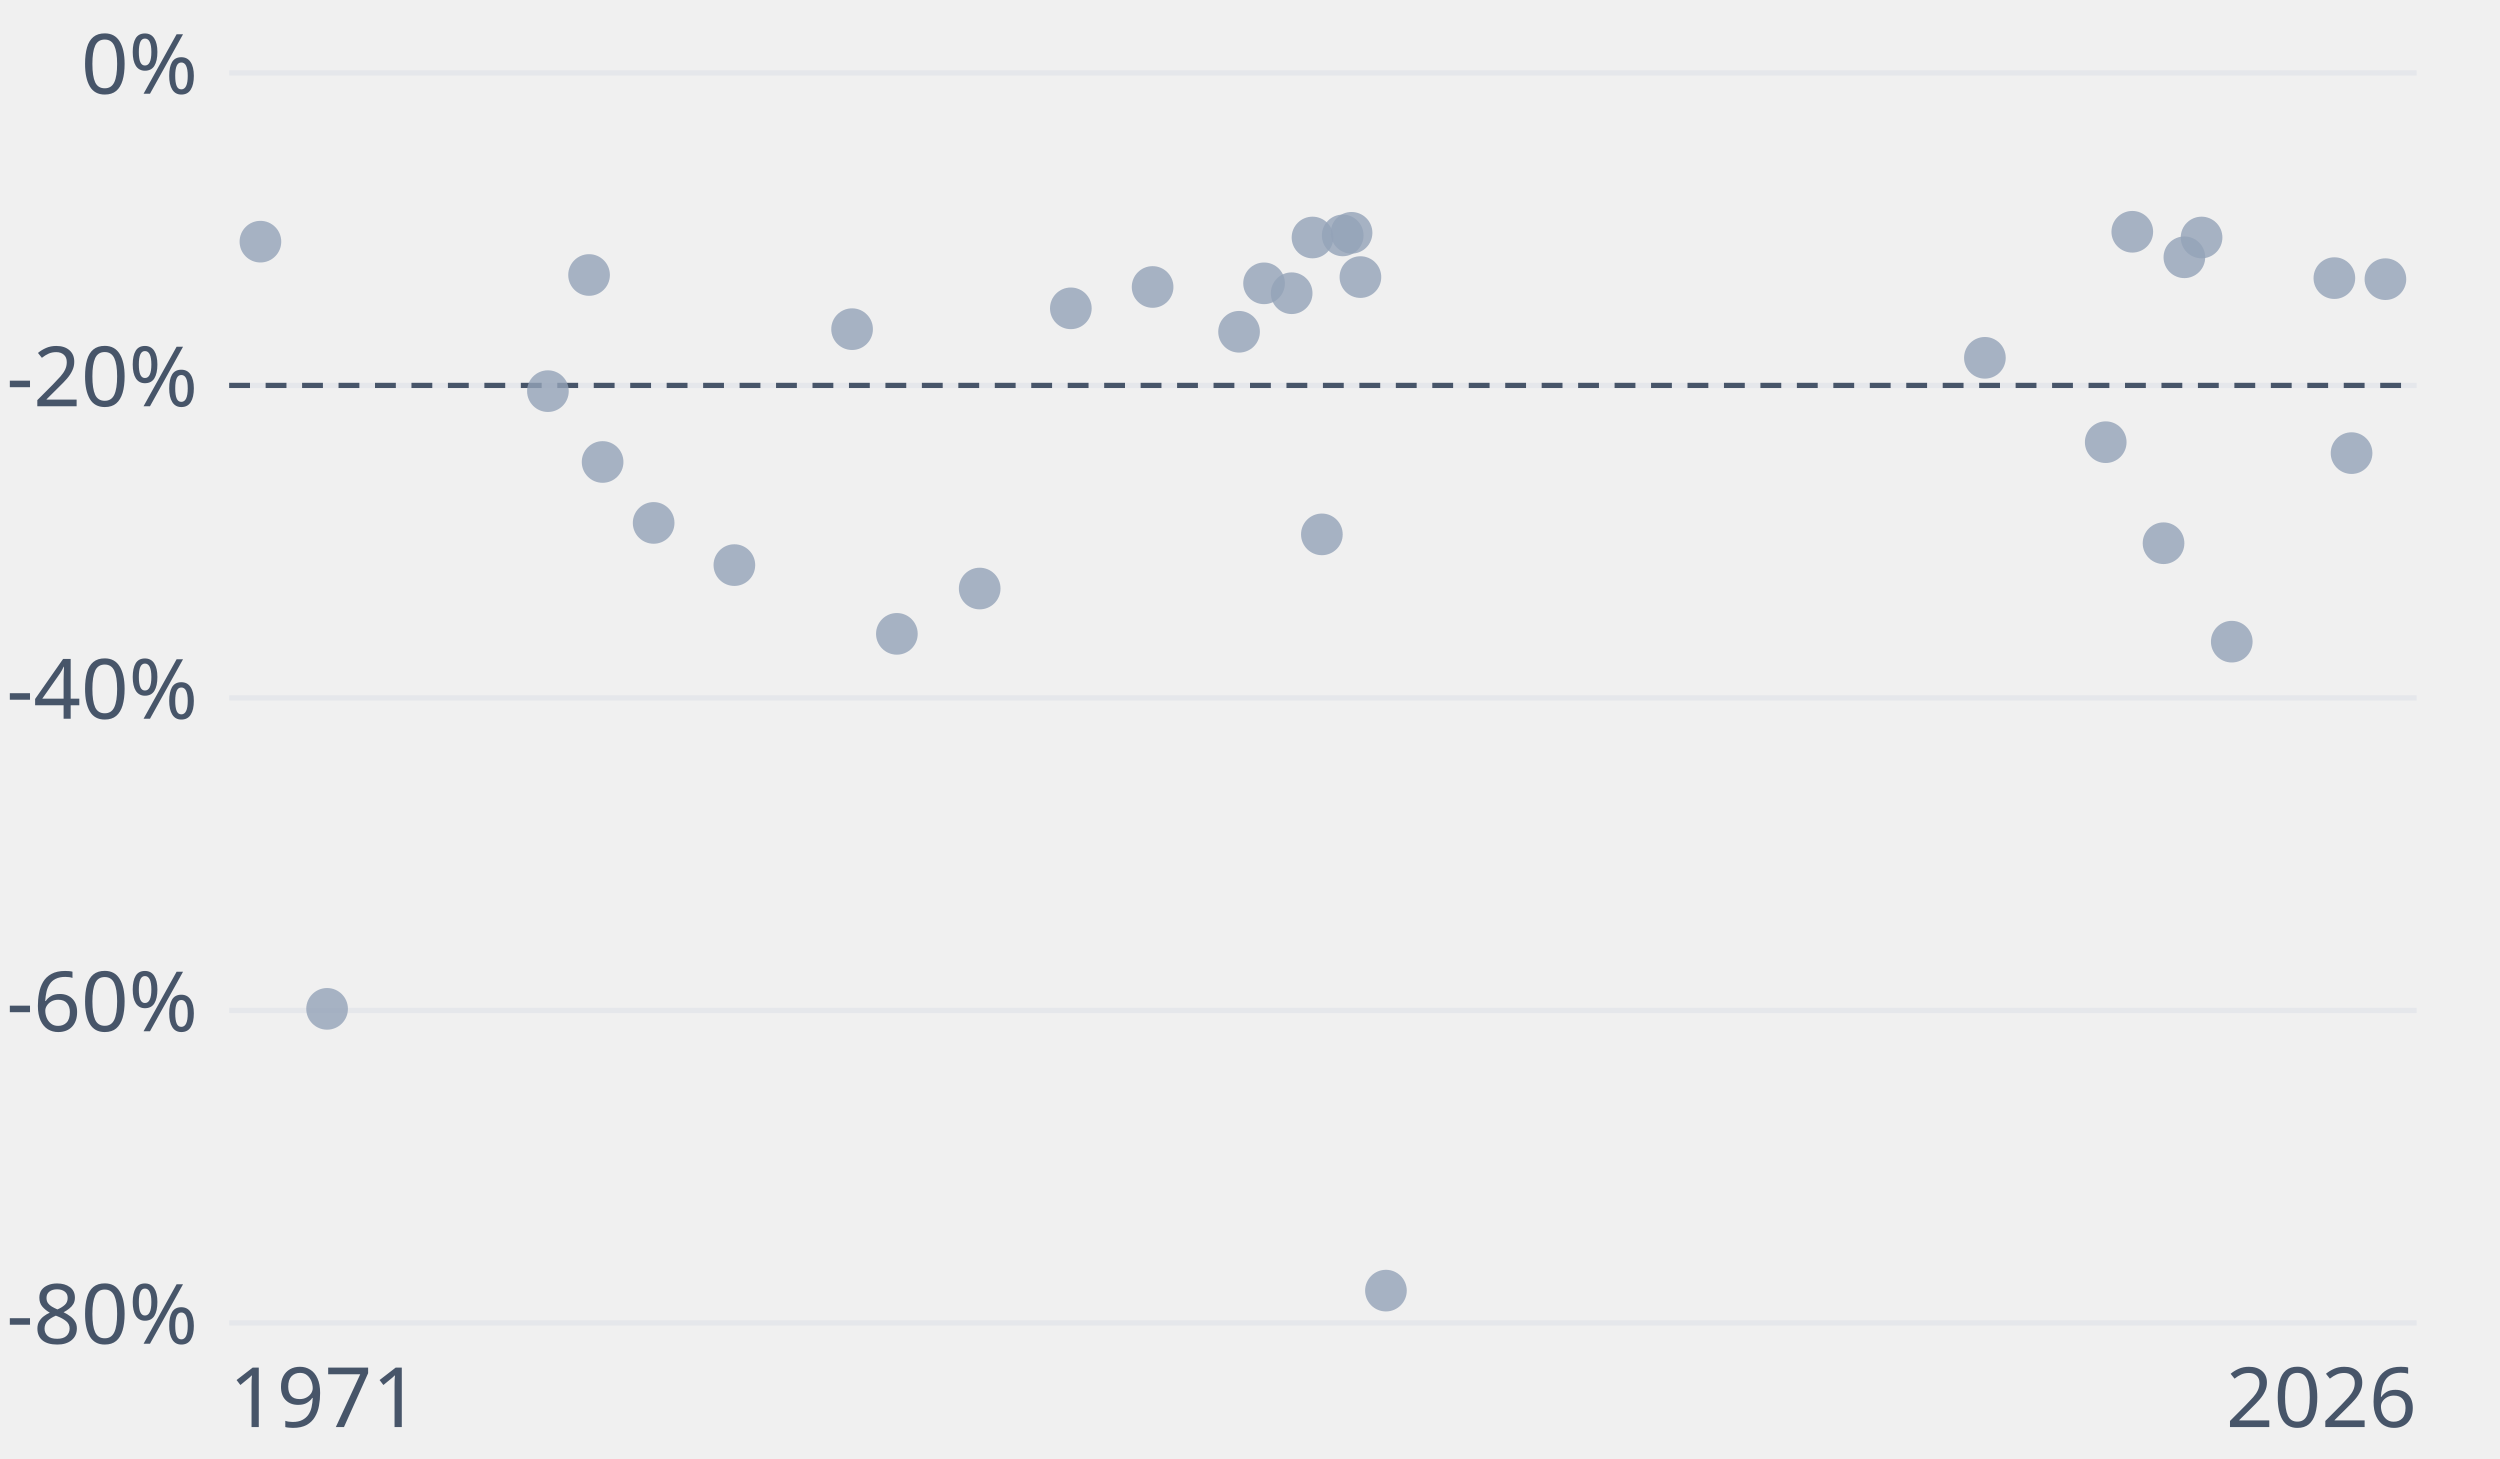
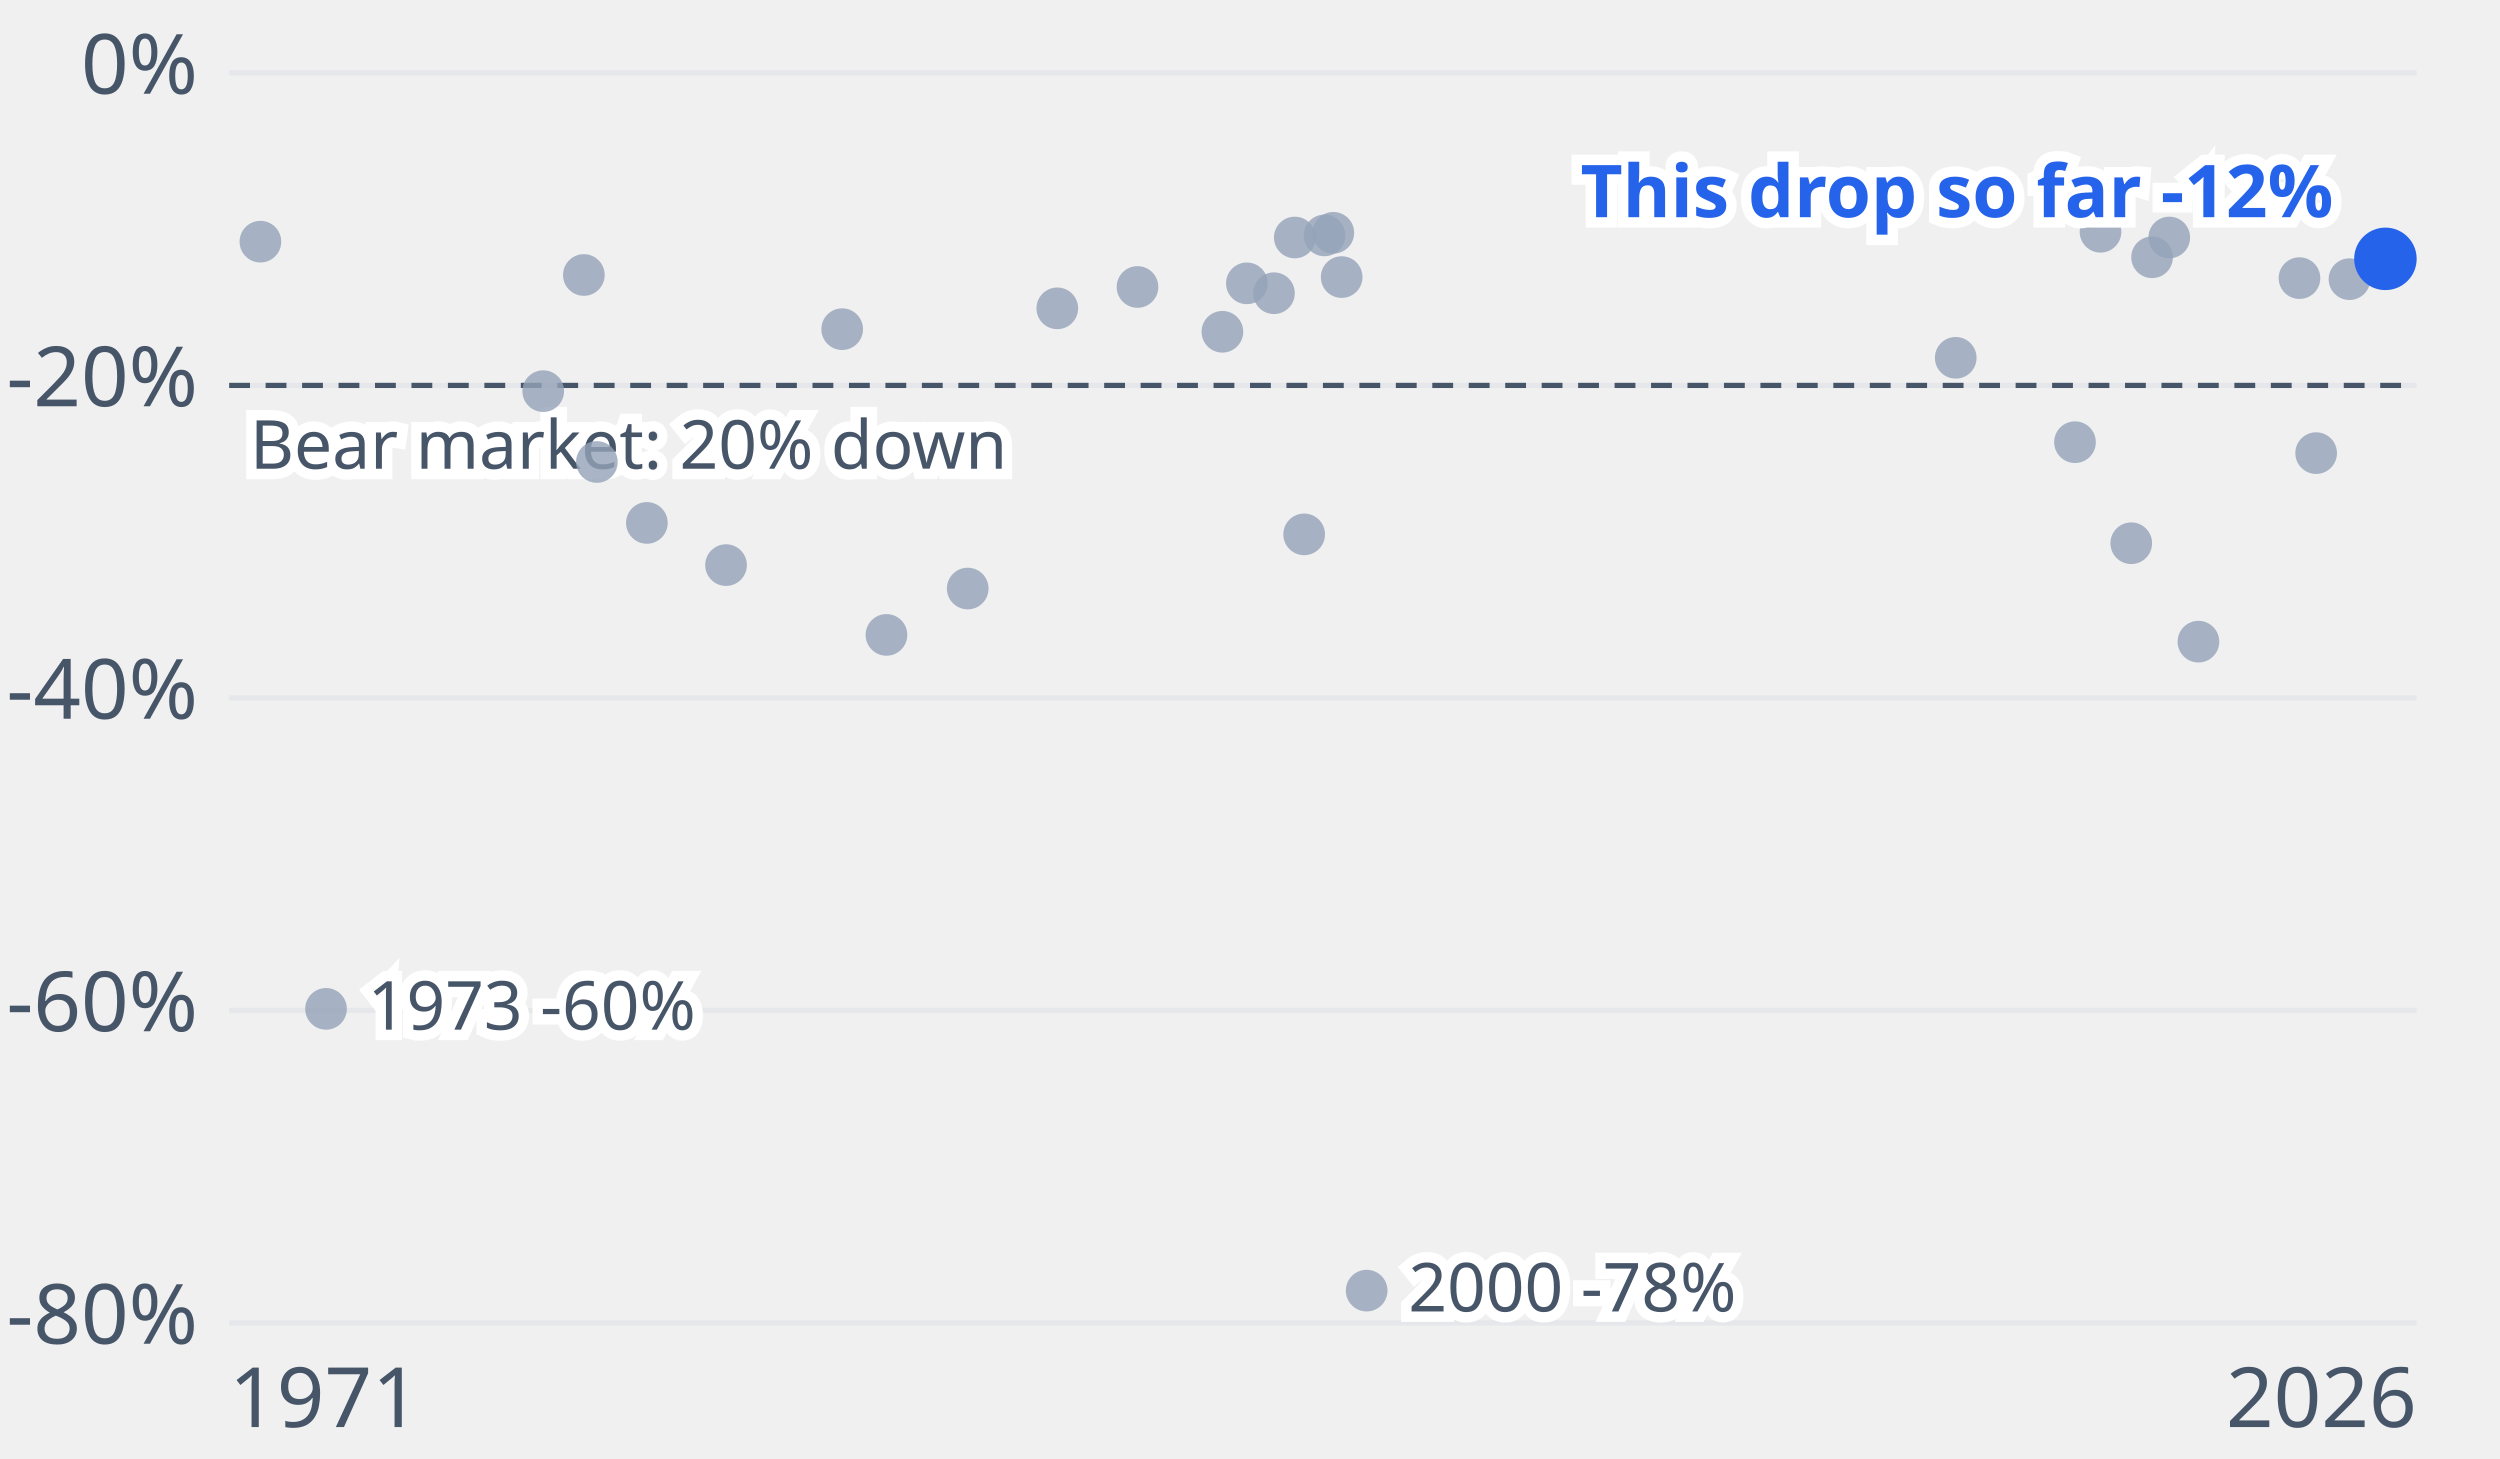
<svg xmlns="http://www.w3.org/2000/svg" viewBox="0 0 480 280" width="480" height="280" style="width:100%;max-width:560px;height:auto" role="img" font-family="system-ui,sans-serif" font-size="16">
  <line x1="44" x2="464" y1="14.0" y2="14.0" stroke="#e5e7eb" />
  <text x="38" y="18.0" text-anchor="end" fill="#475569">0%</text>
  <line x1="44" x2="464" y1="74.0" y2="74.0" stroke="#e5e7eb" />
  <text x="38" y="78.0" text-anchor="end" fill="#475569">-20%</text>
  <line x1="44" x2="464" y1="134.0" y2="134.0" stroke="#e5e7eb" />
  <text x="38" y="138.0" text-anchor="end" fill="#475569">-40%</text>
  <line x1="44" x2="464" y1="194.0" y2="194.0" stroke="#e5e7eb" />
  <text x="38" y="198.0" text-anchor="end" fill="#475569">-60%</text>
  <line x1="44" x2="464" y1="254.0" y2="254.0" stroke="#e5e7eb" />
  <text x="38" y="258.0" text-anchor="end" fill="#475569">-80%</text>
  <line x1="44" x2="464" y1="74.0" y2="74.0" stroke="#475569" stroke-dasharray="4 3" />
+   <text x="48" y="90.0" fill="#475569" font-size="13" stroke="#fff" stroke-width="4" paint-order="stroke">Bear market: 20% down</text>
  <circle cx="50.0" cy="46.4" r="4" fill="#94a3b8" fill-opacity="0.8" />
-   <circle cx="62.8" cy="193.7" r="4" fill="#94a3b8" fill-opacity="0.8" />
-   <circle cx="105.2" cy="75.1" r="4" fill="#94a3b8" fill-opacity="0.8" />
-   <circle cx="113.1" cy="52.8" r="4" fill="#94a3b8" fill-opacity="0.8" />
-   <circle cx="115.7" cy="88.7" r="4" fill="#94a3b8" fill-opacity="0.8" />
-   <circle cx="125.5" cy="100.4" r="4" fill="#94a3b8" fill-opacity="0.8" />
-   <circle cx="141.0" cy="108.5" r="4" fill="#94a3b8" fill-opacity="0.8" />
-   <circle cx="163.6" cy="63.2" r="4" fill="#94a3b8" fill-opacity="0.8" />
-   <circle cx="172.2" cy="121.7" r="4" fill="#94a3b8" fill-opacity="0.8" />
-   <circle cx="188.1" cy="113.0" r="4" fill="#94a3b8" fill-opacity="0.8" />
-   <circle cx="205.6" cy="59.2" r="4" fill="#94a3b8" fill-opacity="0.8" />
-   <circle cx="221.3" cy="55.1" r="4" fill="#94a3b8" fill-opacity="0.8" />
-   <circle cx="237.9" cy="63.7" r="4" fill="#94a3b8" fill-opacity="0.8" />
-   <circle cx="242.7" cy="54.4" r="4" fill="#94a3b8" fill-opacity="0.8" />
-   <circle cx="248.0" cy="56.3" r="4" fill="#94a3b8" fill-opacity="0.8" />
-   <circle cx="252.0" cy="45.6" r="4" fill="#94a3b8" fill-opacity="0.8" />
-   <circle cx="253.8" cy="102.6" r="4" fill="#94a3b8" fill-opacity="0.8" />
-   <circle cx="257.8" cy="45.2" r="4" fill="#94a3b8" fill-opacity="0.8" />
-   <circle cx="259.5" cy="44.7" r="4" fill="#94a3b8" fill-opacity="0.8" />
-   <circle cx="261.2" cy="53.2" r="4" fill="#94a3b8" fill-opacity="0.8" />
-   <circle cx="266.1" cy="247.8" r="4" fill="#94a3b8" fill-opacity="0.8" />
-   <circle cx="381.1" cy="68.7" r="4" fill="#94a3b8" fill-opacity="0.8" />
-   <circle cx="404.3" cy="84.9" r="4" fill="#94a3b8" fill-opacity="0.8" />
-   <circle cx="409.4" cy="44.5" r="4" fill="#94a3b8" fill-opacity="0.8" />
-   <circle cx="415.4" cy="104.3" r="4" fill="#94a3b8" fill-opacity="0.8" />
-   <circle cx="419.4" cy="49.4" r="4" fill="#94a3b8" fill-opacity="0.8" />
-   <circle cx="422.7" cy="45.6" r="4" fill="#94a3b8" fill-opacity="0.8" />
-   <circle cx="428.5" cy="123.2" r="4" fill="#94a3b8" fill-opacity="0.8" />
-   <circle cx="448.2" cy="53.4" r="4" fill="#94a3b8" fill-opacity="0.8" />
-   <circle cx="451.5" cy="87.0" r="4" fill="#94a3b8" fill-opacity="0.8" />
-   <circle cx="458.0" cy="53.6" r="4" fill="#94a3b8" fill-opacity="0.8" />
+   <circle cx="62.6" cy="193.7" r="4" fill="#94a3b8" fill-opacity="0.8" />
+   <circle cx="104.3" cy="75.1" r="4" fill="#94a3b8" fill-opacity="0.8" />
+   <circle cx="112.1" cy="52.8" r="4" fill="#94a3b8" fill-opacity="0.8" />
+   <circle cx="114.6" cy="88.7" r="4" fill="#94a3b8" fill-opacity="0.8" />
+   <circle cx="124.2" cy="100.4" r="4" fill="#94a3b8" fill-opacity="0.8" />
+   <circle cx="139.4" cy="108.5" r="4" fill="#94a3b8" fill-opacity="0.8" />
+   <circle cx="161.7" cy="63.2" r="4" fill="#94a3b8" fill-opacity="0.8" />
+   <circle cx="170.2" cy="121.9" r="4" fill="#94a3b8" fill-opacity="0.8" />
+   <circle cx="185.8" cy="113.0" r="4" fill="#94a3b8" fill-opacity="0.8" />
+   <circle cx="203.0" cy="59.2" r="4" fill="#94a3b8" fill-opacity="0.8" />
+   <circle cx="218.4" cy="55.1" r="4" fill="#94a3b8" fill-opacity="0.8" />
+   <circle cx="234.7" cy="63.7" r="4" fill="#94a3b8" fill-opacity="0.8" />
+   <circle cx="239.4" cy="54.4" r="4" fill="#94a3b8" fill-opacity="0.8" />
+   <circle cx="244.6" cy="56.3" r="4" fill="#94a3b8" fill-opacity="0.8" />
+   <circle cx="248.6" cy="45.6" r="4" fill="#94a3b8" fill-opacity="0.8" />
+   <circle cx="250.4" cy="102.6" r="4" fill="#94a3b8" fill-opacity="0.8" />
+   <circle cx="254.3" cy="45.2" r="4" fill="#94a3b8" fill-opacity="0.8" />
+   <circle cx="256.0" cy="44.7" r="4" fill="#94a3b8" fill-opacity="0.8" />
+   <circle cx="257.6" cy="53.2" r="4" fill="#94a3b8" fill-opacity="0.8" />
+   <circle cx="262.4" cy="247.8" r="4" fill="#94a3b8" fill-opacity="0.8" />
+   <circle cx="375.5" cy="68.7" r="4" fill="#94a3b8" fill-opacity="0.8" />
+   <circle cx="398.4" cy="84.9" r="4" fill="#94a3b8" fill-opacity="0.8" />
+   <circle cx="403.3" cy="44.5" r="4" fill="#94a3b8" fill-opacity="0.8" />
+   <circle cx="409.2" cy="104.3" r="4" fill="#94a3b8" fill-opacity="0.8" />
+   <circle cx="413.2" cy="49.4" r="4" fill="#94a3b8" fill-opacity="0.8" />
+   <circle cx="416.5" cy="45.6" r="4" fill="#94a3b8" fill-opacity="0.8" />
+   <circle cx="422.1" cy="123.2" r="4" fill="#94a3b8" fill-opacity="0.8" />
+   <circle cx="441.5" cy="53.4" r="4" fill="#94a3b8" fill-opacity="0.8" />
+   <circle cx="444.7" cy="87.0" r="4" fill="#94a3b8" fill-opacity="0.8" />
+   <circle cx="451.1" cy="53.6" r="4" fill="#94a3b8" fill-opacity="0.8" />
+   <circle cx="458.0" cy="49.7" r="6" fill="#2563eb" fill-opacity="1" />
+   <text x="448.0" y="41.7" text-anchor="end" fill="#2563eb" font-weight="600" font-size="14" stroke="#fff" stroke-width="4" paint-order="stroke">This drop so far -12%</text>
+   <text x="270.4" y="251.8" fill="#475569" font-size="13" stroke="#fff" stroke-width="4" paint-order="stroke">2000 -78%</text>
+   <text x="70.6" y="197.7" fill="#475569" font-size="13" stroke="#fff" stroke-width="4" paint-order="stroke">1973 -60%</text>
  <text x="44" y="274" fill="#475569">1971</text>
  <text x="464" y="274" text-anchor="end" fill="#475569">2026</text>
</svg>
